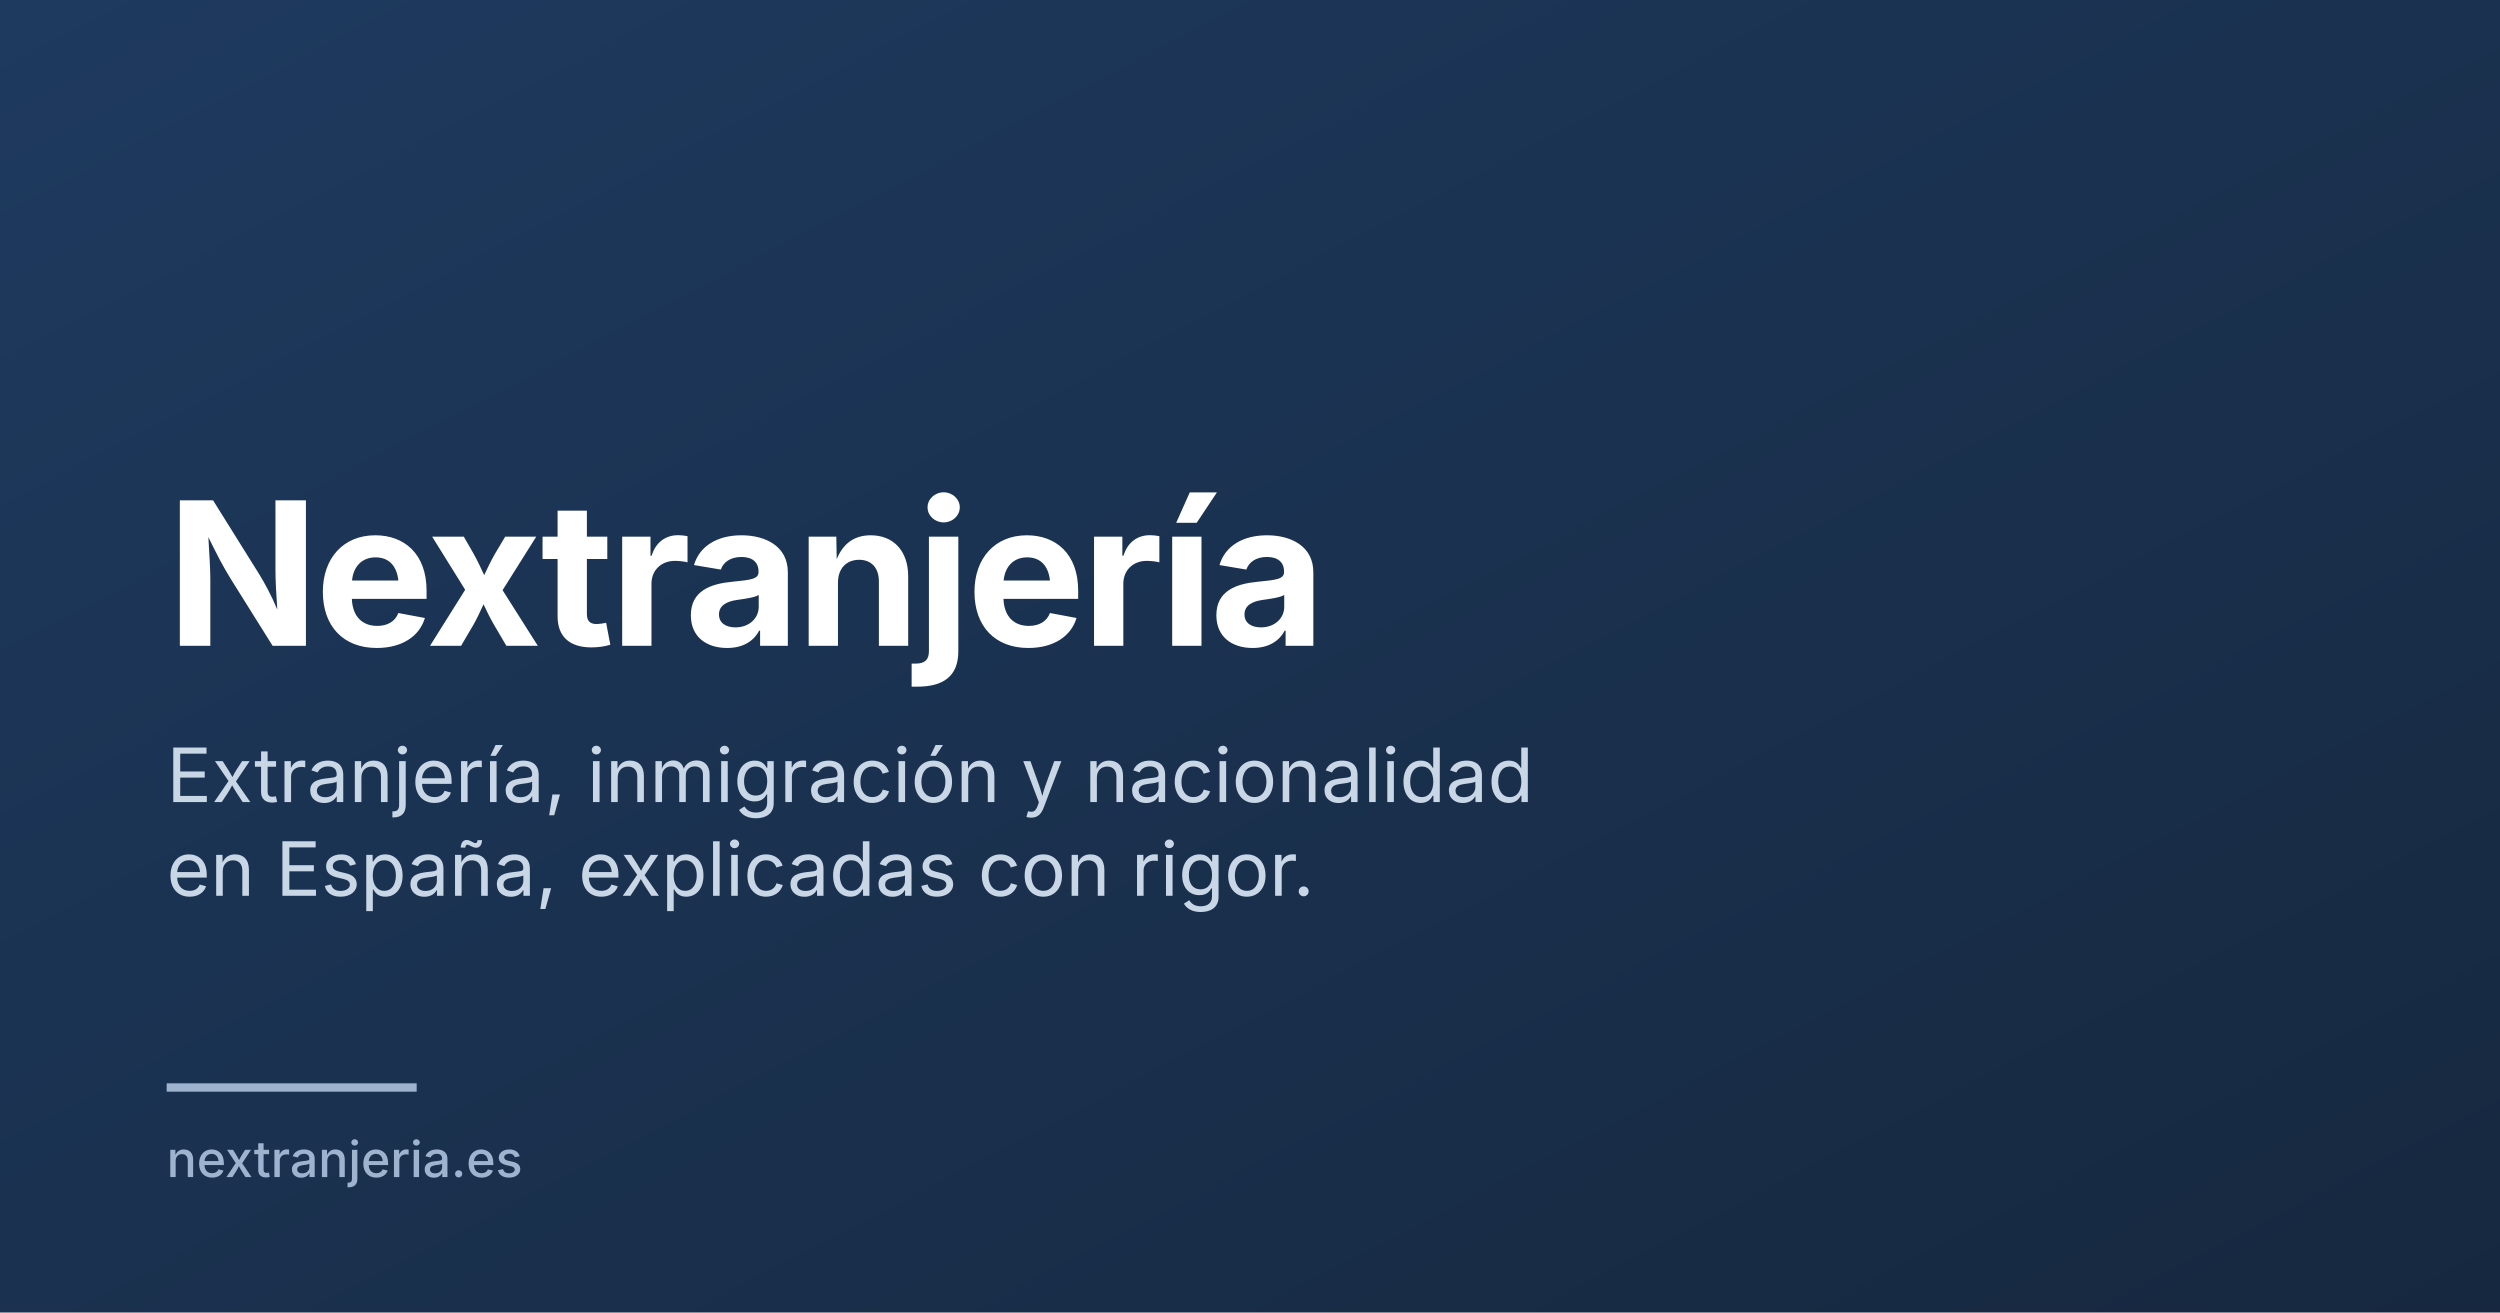
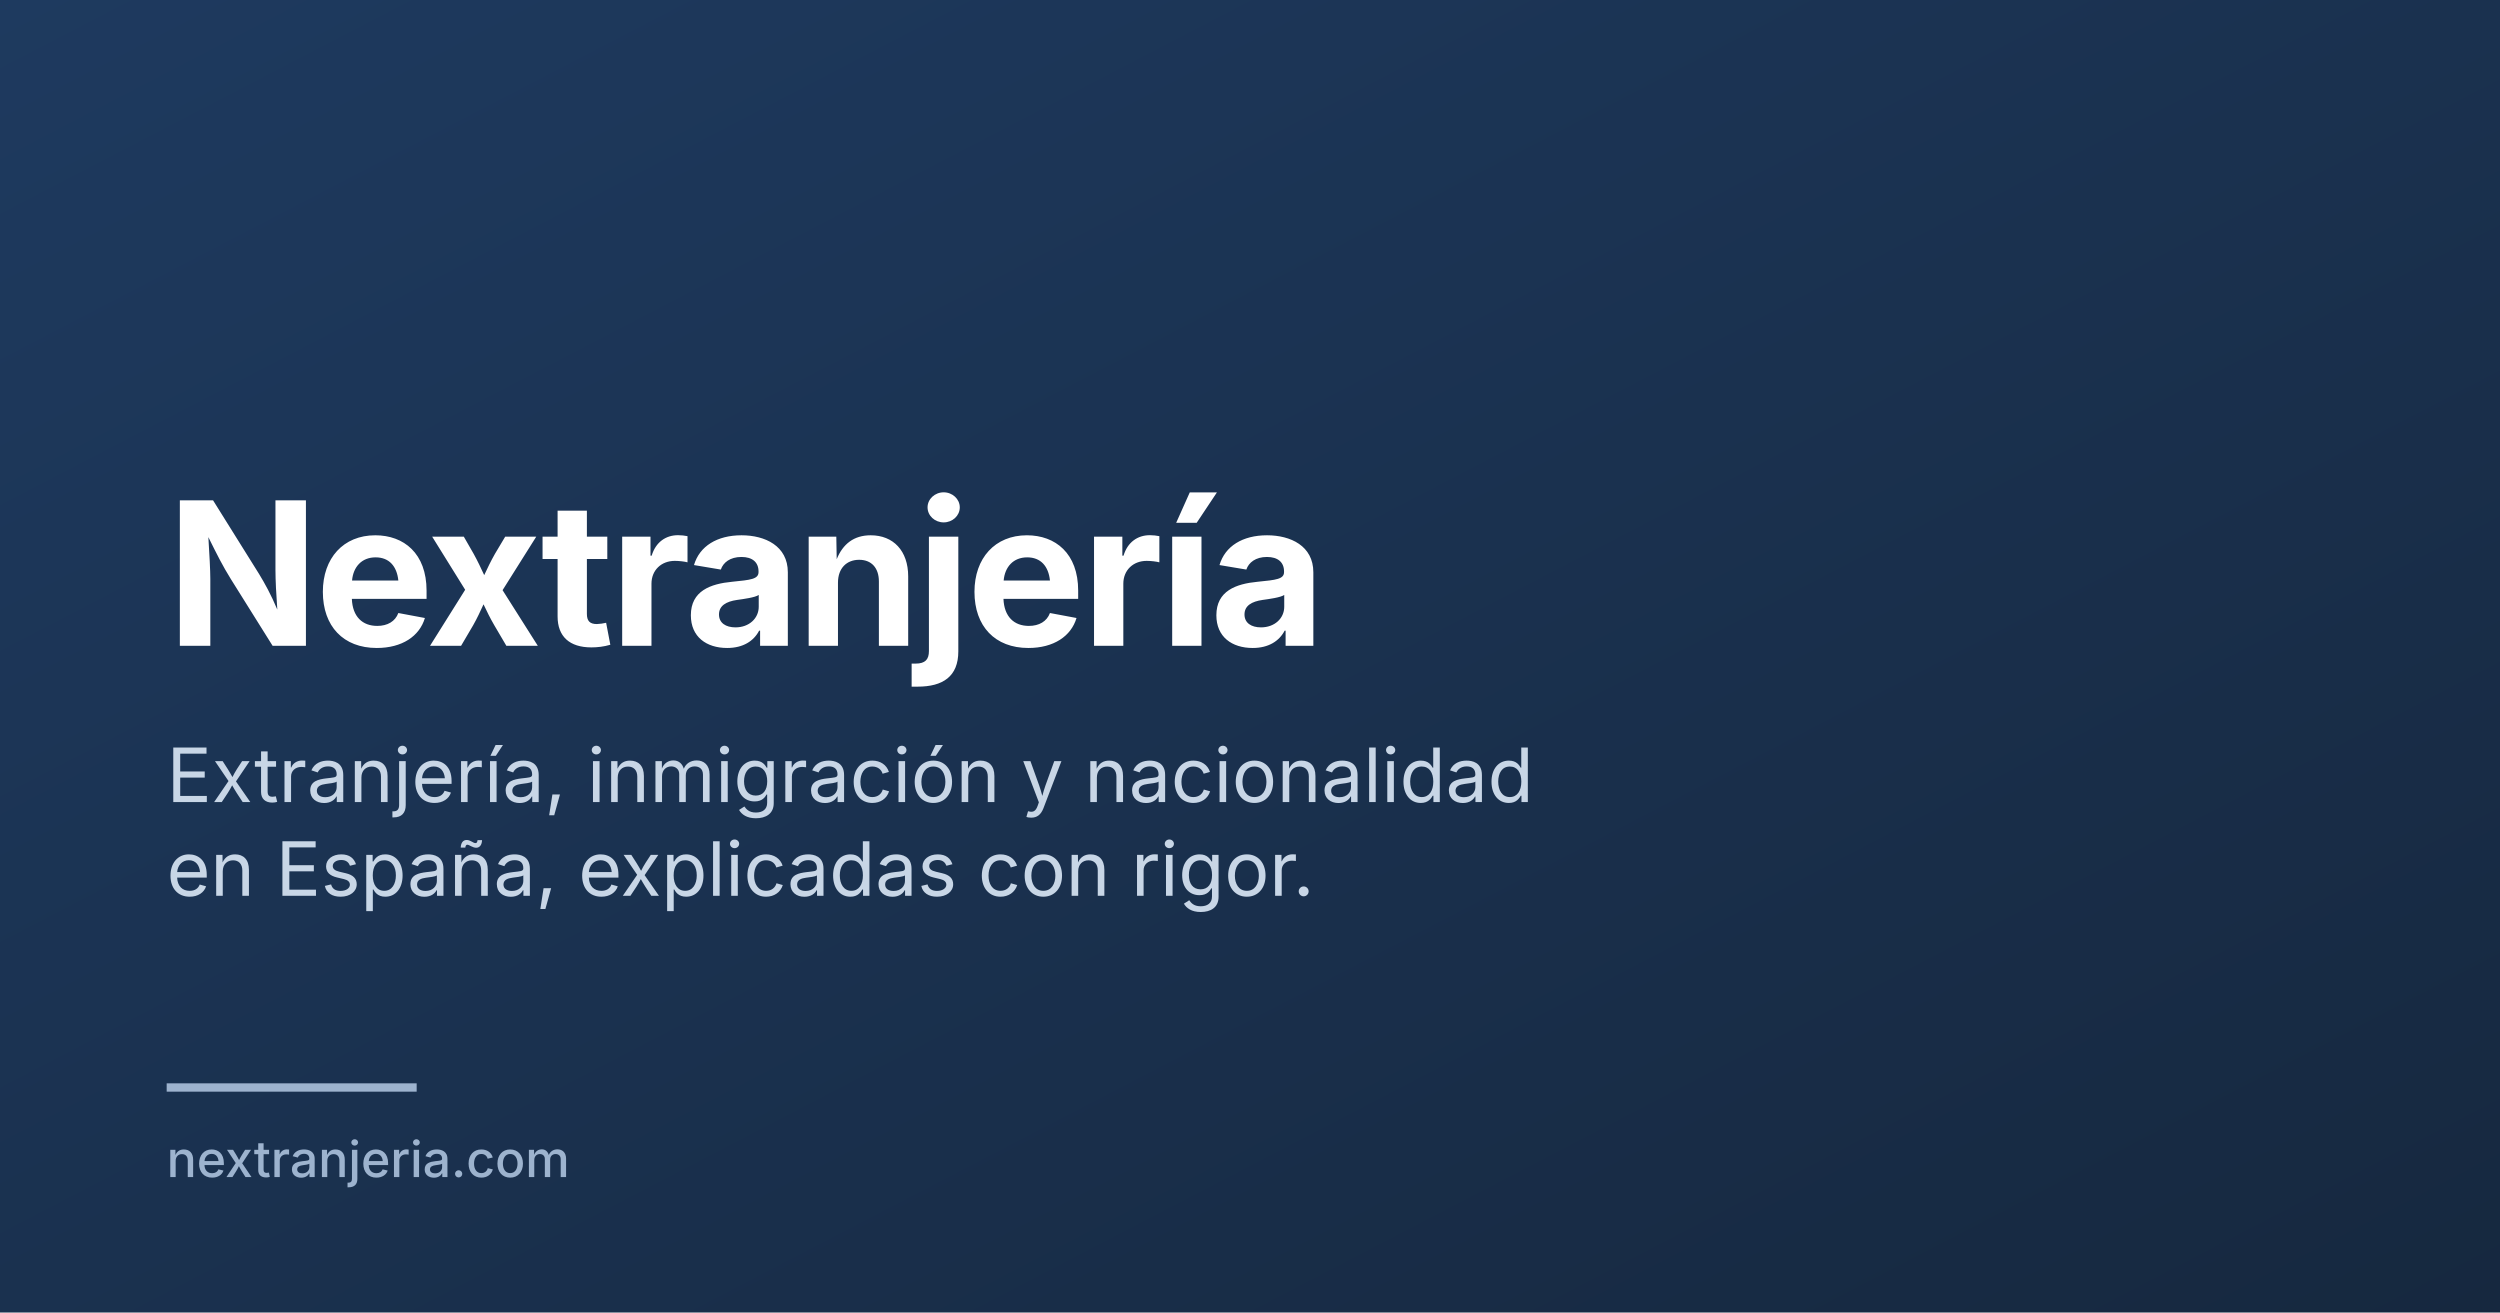
<svg xmlns="http://www.w3.org/2000/svg" viewBox="0 0 1200 630">
  <defs>
    <linearGradient id="bg" x1="0%" y1="0%" x2="100%" y2="100%">
      <stop offset="0%" stop-color="#1e3a5f" />
      <stop offset="100%" stop-color="#16283f" />
    </linearGradient>
  </defs>
  <rect width="1200" height="630" fill="url(#bg)" />
  <text x="80" y="310" font-family="Inter, system-ui, sans-serif" font-size="96" font-weight="700" fill="#ffffff" letter-spacing="-2">Nextranjería</text>
  <text x="80" y="385" font-family="Inter, system-ui, sans-serif" font-size="36" font-weight="400" fill="#c8d6e6">Extranjería, inmigración y nacionalidad</text>
  <text x="80" y="430" font-family="Inter, system-ui, sans-serif" font-size="36" font-weight="400" fill="#c8d6e6">en España, explicadas con rigor.</text>
  <rect x="80" y="520" width="120" height="4" fill="#9db3ce" />
-   <text x="80" y="565" font-family="Inter, system-ui, sans-serif" font-size="24" font-weight="500" fill="#9db3ce">nextranjeria.es</text>
+   <text x="80" y="565" font-family="Inter, system-ui, sans-serif" font-size="24" font-weight="500" fill="#9db3ce">nextranjeria.com</text>
</svg>
